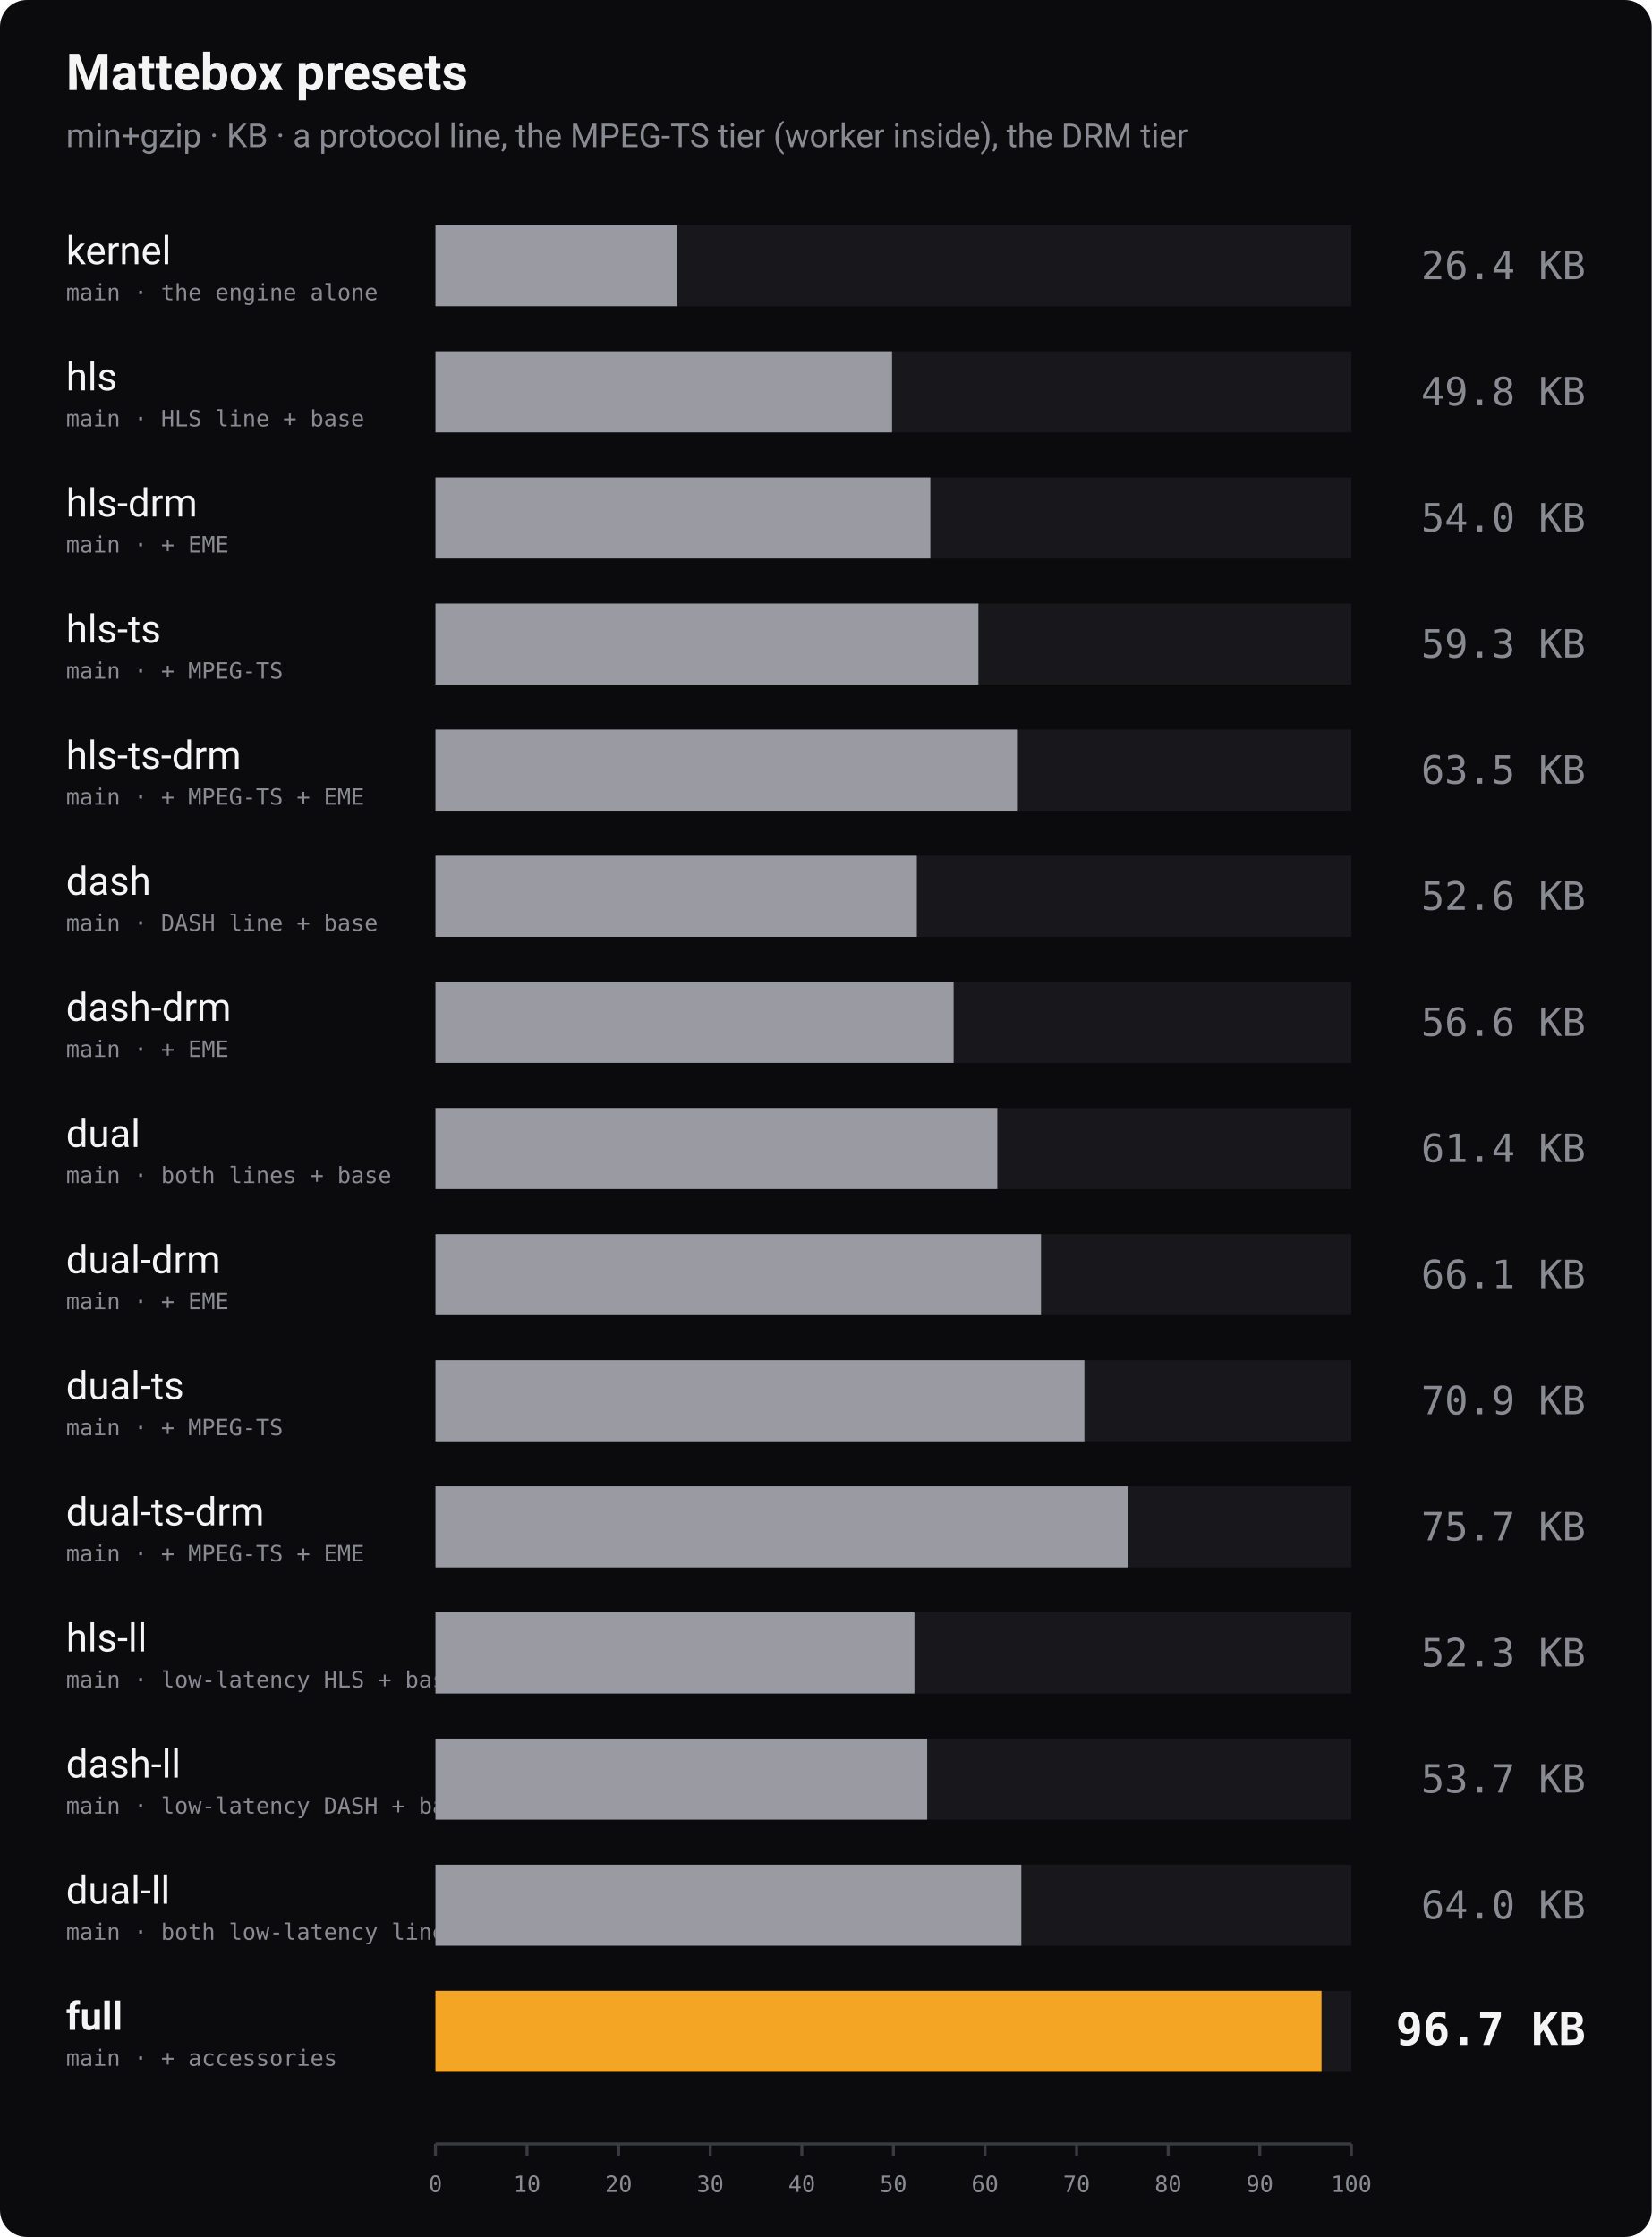
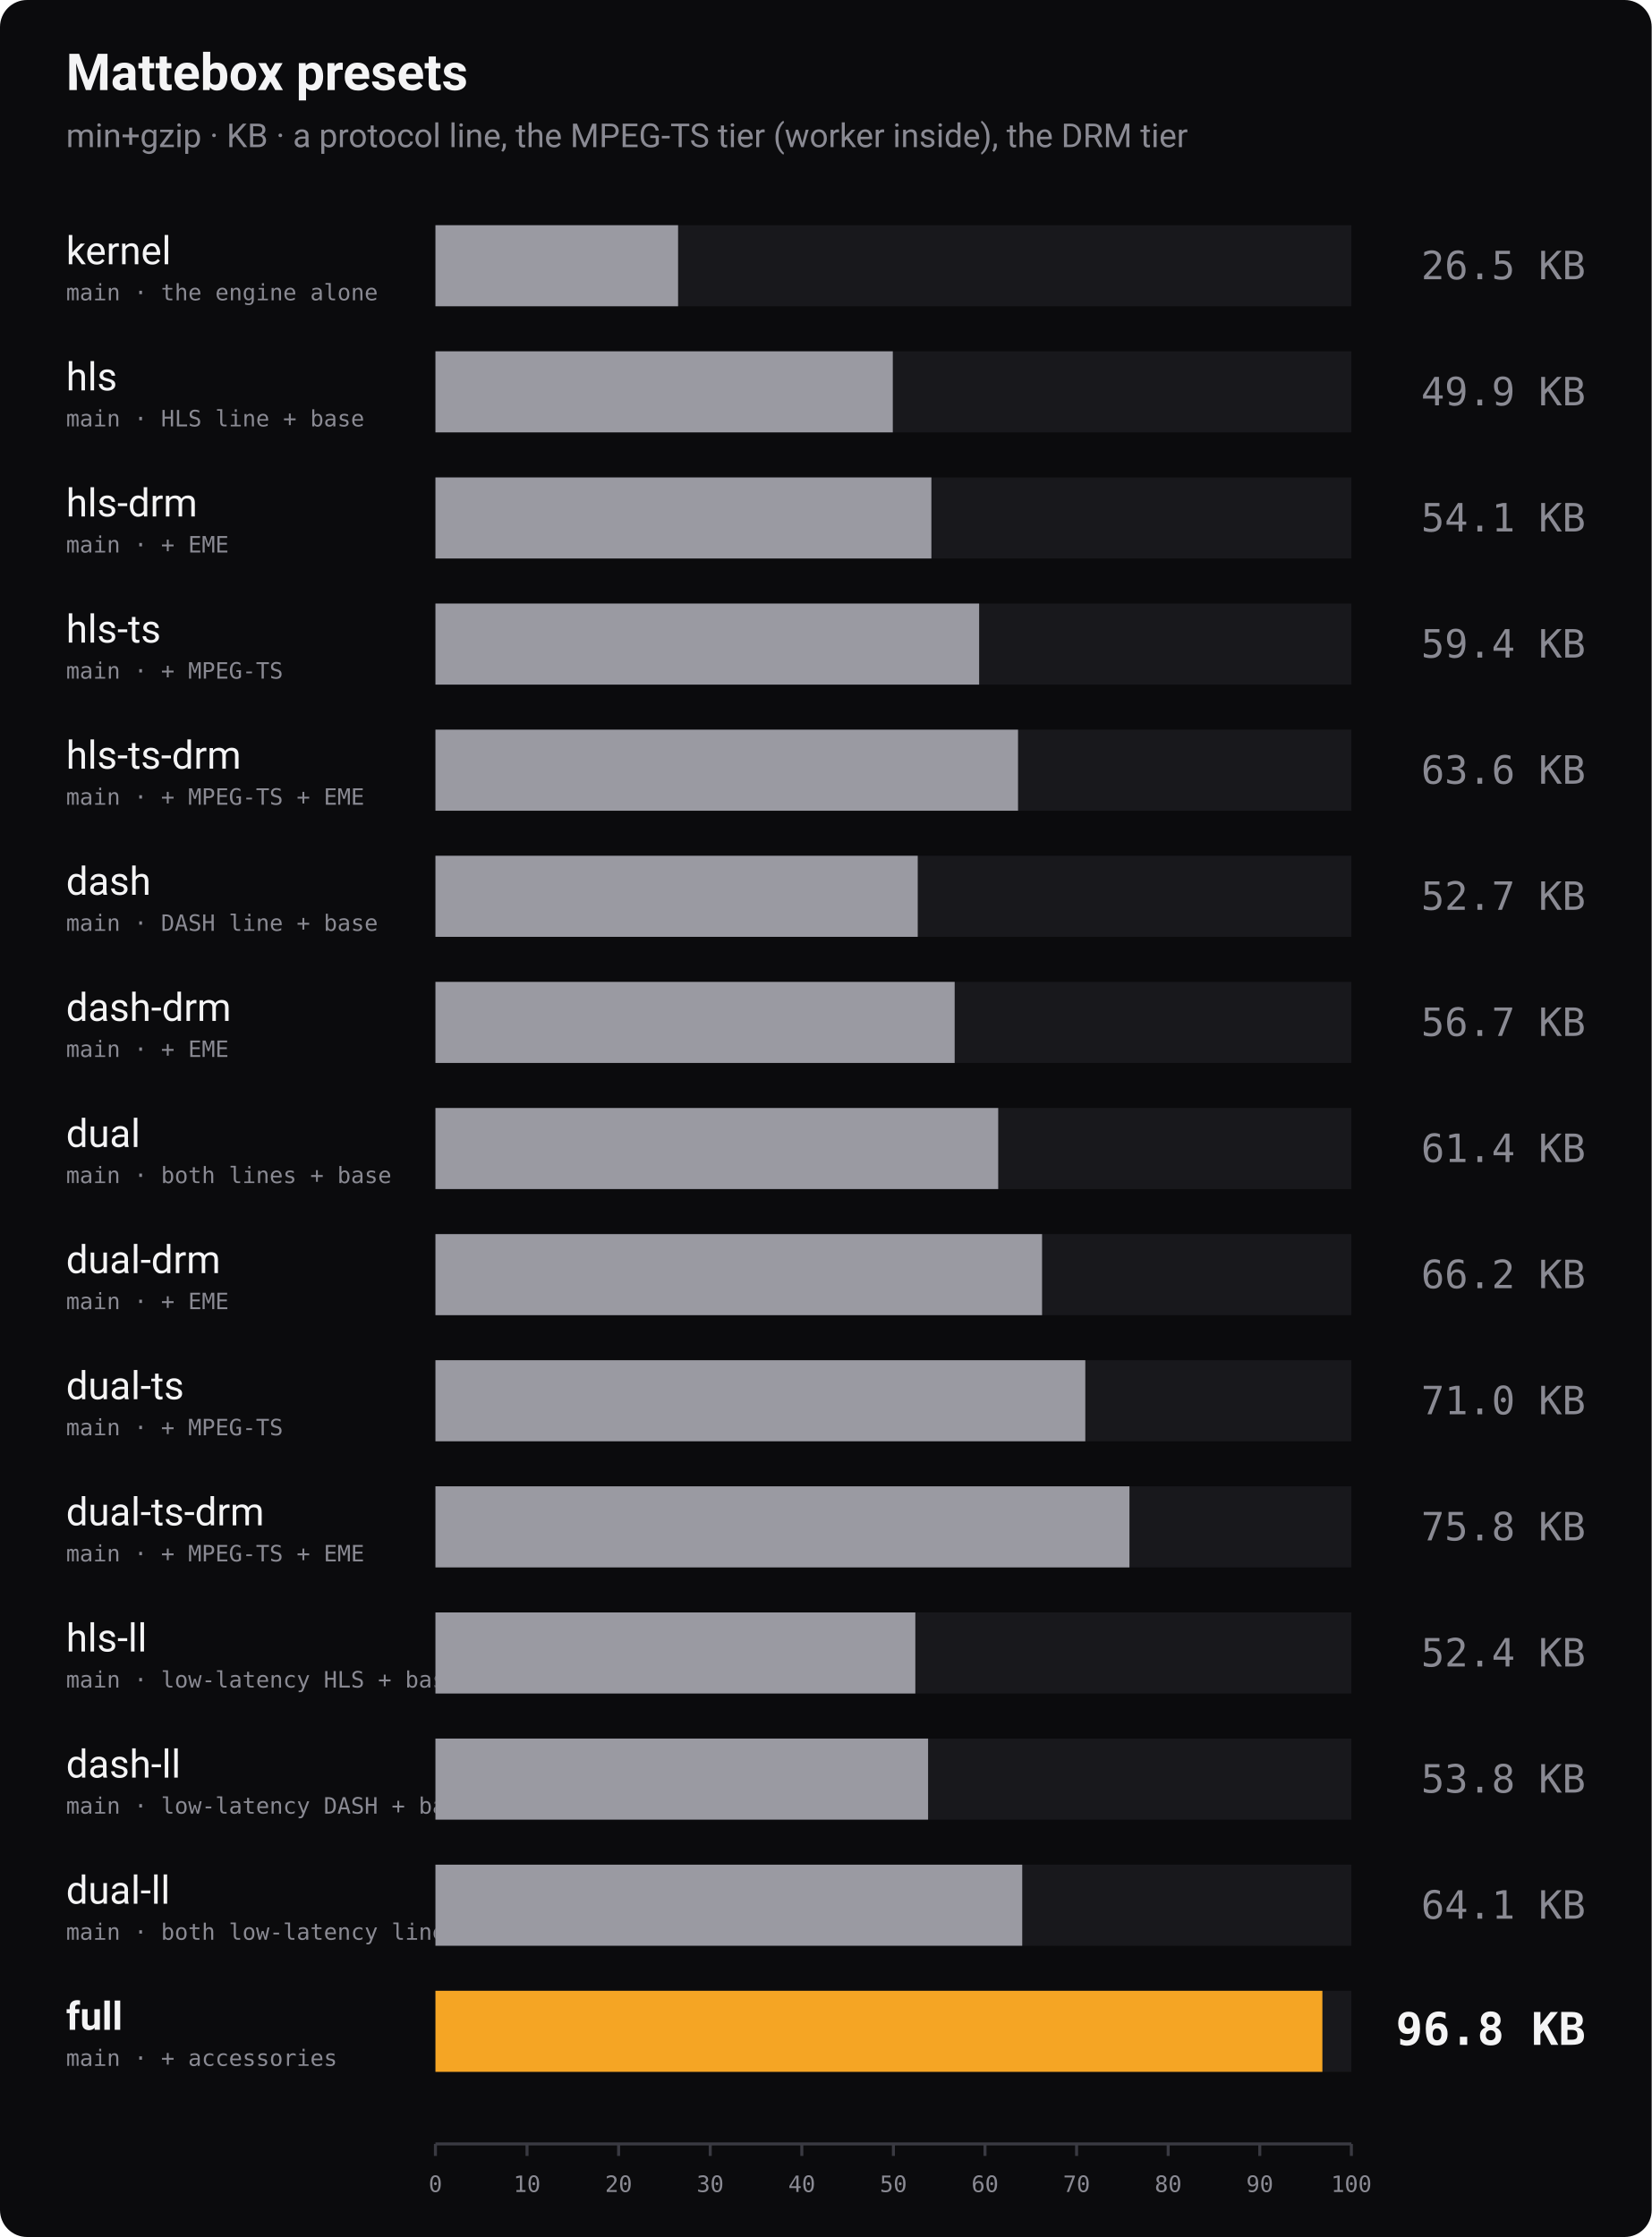
<svg xmlns="http://www.w3.org/2000/svg" width="1100" height="1490" viewBox="0 0 1100 1490" role="img" aria-label="Bundle size of every Mattebox preset, min+gzip">
  <rect width="1100" height="1490" rx="18" fill="#0b0b0d" />
  <text x="44" y="60" font-family="-apple-system, 'Segoe UI', Roboto, Helvetica, Arial, sans-serif" font-size="34" font-weight="700" fill="#f4f4f5">Mattebox presets</text>
  <text x="44" y="98" font-family="-apple-system, 'Segoe UI', Roboto, Helvetica, Arial, sans-serif" font-size="22" fill="#8a8a93">min+gzip · KB · a protocol line, the MPEG-TS tier (worker inside), the DRM tier</text>
  <text x="44" y="176" font-family="-apple-system, 'Segoe UI', Roboto, Helvetica, Arial, sans-serif" font-size="26" font-weight="400" fill="#f4f4f5">kernel</text>
  <text x="44" y="200" font-family="ui-monospace, 'SF Mono', Menlo, Consolas, monospace" font-size="15" fill="#8a8a93">main · the engine alone</text>
  <rect x="290" y="150" width="610" height="54" fill="#18181c" />
-   <rect x="290" y="150" width="161.0" height="54" fill="#9a9aa2" />
-   <text x="1056" y="186" text-anchor="end" font-family="ui-monospace, 'SF Mono', Menlo, Consolas, monospace" font-size="26" font-weight="400" fill="#8a8a93">26.4 KB</text>
+   <rect x="290" y="150" width="161.6" height="54" fill="#9a9aa2" />
+   <text x="1056" y="186" text-anchor="end" font-family="ui-monospace, 'SF Mono', Menlo, Consolas, monospace" font-size="26" font-weight="400" fill="#8a8a93">26.5 KB</text>
  <text x="44" y="260" font-family="-apple-system, 'Segoe UI', Roboto, Helvetica, Arial, sans-serif" font-size="26" font-weight="400" fill="#f4f4f5">hls</text>
  <text x="44" y="284" font-family="ui-monospace, 'SF Mono', Menlo, Consolas, monospace" font-size="15" fill="#8a8a93">main · HLS line + base</text>
  <rect x="290" y="234" width="610" height="54" fill="#18181c" />
-   <rect x="290" y="234" width="304.1" height="54" fill="#9a9aa2" />
-   <text x="1056" y="270" text-anchor="end" font-family="ui-monospace, 'SF Mono', Menlo, Consolas, monospace" font-size="26" font-weight="400" fill="#8a8a93">49.8 KB</text>
+   <rect x="290" y="234" width="304.6" height="54" fill="#9a9aa2" />
+   <text x="1056" y="270" text-anchor="end" font-family="ui-monospace, 'SF Mono', Menlo, Consolas, monospace" font-size="26" font-weight="400" fill="#8a8a93">49.9 KB</text>
  <text x="44" y="344" font-family="-apple-system, 'Segoe UI', Roboto, Helvetica, Arial, sans-serif" font-size="26" font-weight="400" fill="#f4f4f5">hls-drm</text>
  <text x="44" y="368" font-family="ui-monospace, 'SF Mono', Menlo, Consolas, monospace" font-size="15" fill="#8a8a93">main · + EME</text>
  <rect x="290" y="318" width="610" height="54" fill="#18181c" />
-   <rect x="290" y="318" width="329.6" height="54" fill="#9a9aa2" />
-   <text x="1056" y="354" text-anchor="end" font-family="ui-monospace, 'SF Mono', Menlo, Consolas, monospace" font-size="26" font-weight="400" fill="#8a8a93">54.0 KB</text>
+   <rect x="290" y="318" width="330.3" height="54" fill="#9a9aa2" />
+   <text x="1056" y="354" text-anchor="end" font-family="ui-monospace, 'SF Mono', Menlo, Consolas, monospace" font-size="26" font-weight="400" fill="#8a8a93">54.1 KB</text>
  <text x="44" y="428" font-family="-apple-system, 'Segoe UI', Roboto, Helvetica, Arial, sans-serif" font-size="26" font-weight="400" fill="#f4f4f5">hls-ts</text>
  <text x="44" y="452" font-family="ui-monospace, 'SF Mono', Menlo, Consolas, monospace" font-size="15" fill="#8a8a93">main · + MPEG-TS</text>
  <rect x="290" y="402" width="610" height="54" fill="#18181c" />
-   <rect x="290" y="402" width="361.6" height="54" fill="#9a9aa2" />
-   <text x="1056" y="438" text-anchor="end" font-family="ui-monospace, 'SF Mono', Menlo, Consolas, monospace" font-size="26" font-weight="400" fill="#8a8a93">59.3 KB</text>
+   <rect x="290" y="402" width="362.1" height="54" fill="#9a9aa2" />
+   <text x="1056" y="438" text-anchor="end" font-family="ui-monospace, 'SF Mono', Menlo, Consolas, monospace" font-size="26" font-weight="400" fill="#8a8a93">59.4 KB</text>
  <text x="44" y="512" font-family="-apple-system, 'Segoe UI', Roboto, Helvetica, Arial, sans-serif" font-size="26" font-weight="400" fill="#f4f4f5">hls-ts-drm</text>
  <text x="44" y="536" font-family="ui-monospace, 'SF Mono', Menlo, Consolas, monospace" font-size="15" fill="#8a8a93">main · + MPEG-TS + EME</text>
  <rect x="290" y="486" width="610" height="54" fill="#18181c" />
-   <rect x="290" y="486" width="387.3" height="54" fill="#9a9aa2" />
-   <text x="1056" y="522" text-anchor="end" font-family="ui-monospace, 'SF Mono', Menlo, Consolas, monospace" font-size="26" font-weight="400" fill="#8a8a93">63.5 KB</text>
+   <rect x="290" y="486" width="388.0" height="54" fill="#9a9aa2" />
+   <text x="1056" y="522" text-anchor="end" font-family="ui-monospace, 'SF Mono', Menlo, Consolas, monospace" font-size="26" font-weight="400" fill="#8a8a93">63.6 KB</text>
  <text x="44" y="596" font-family="-apple-system, 'Segoe UI', Roboto, Helvetica, Arial, sans-serif" font-size="26" font-weight="400" fill="#f4f4f5">dash</text>
  <text x="44" y="620" font-family="ui-monospace, 'SF Mono', Menlo, Consolas, monospace" font-size="15" fill="#8a8a93">main · DASH line + base</text>
  <rect x="290" y="570" width="610" height="54" fill="#18181c" />
-   <rect x="290" y="570" width="320.6" height="54" fill="#9a9aa2" />
-   <text x="1056" y="606" text-anchor="end" font-family="ui-monospace, 'SF Mono', Menlo, Consolas, monospace" font-size="26" font-weight="400" fill="#8a8a93">52.6 KB</text>
+   <rect x="290" y="570" width="321.2" height="54" fill="#9a9aa2" />
+   <text x="1056" y="606" text-anchor="end" font-family="ui-monospace, 'SF Mono', Menlo, Consolas, monospace" font-size="26" font-weight="400" fill="#8a8a93">52.7 KB</text>
  <text x="44" y="680" font-family="-apple-system, 'Segoe UI', Roboto, Helvetica, Arial, sans-serif" font-size="26" font-weight="400" fill="#f4f4f5">dash-drm</text>
  <text x="44" y="704" font-family="ui-monospace, 'SF Mono', Menlo, Consolas, monospace" font-size="15" fill="#8a8a93">main · + EME</text>
  <rect x="290" y="654" width="610" height="54" fill="#18181c" />
-   <rect x="290" y="654" width="345.1" height="54" fill="#9a9aa2" />
-   <text x="1056" y="690" text-anchor="end" font-family="ui-monospace, 'SF Mono', Menlo, Consolas, monospace" font-size="26" font-weight="400" fill="#8a8a93">56.6 KB</text>
+   <rect x="290" y="654" width="345.8" height="54" fill="#9a9aa2" />
+   <text x="1056" y="690" text-anchor="end" font-family="ui-monospace, 'SF Mono', Menlo, Consolas, monospace" font-size="26" font-weight="400" fill="#8a8a93">56.7 KB</text>
  <text x="44" y="764" font-family="-apple-system, 'Segoe UI', Roboto, Helvetica, Arial, sans-serif" font-size="26" font-weight="400" fill="#f4f4f5">dual</text>
  <text x="44" y="788" font-family="ui-monospace, 'SF Mono', Menlo, Consolas, monospace" font-size="15" fill="#8a8a93">main · both lines + base</text>
  <rect x="290" y="738" width="610" height="54" fill="#18181c" />
-   <rect x="290" y="738" width="374.2" height="54" fill="#9a9aa2" />
+   <rect x="290" y="738" width="374.8" height="54" fill="#9a9aa2" />
  <text x="1056" y="774" text-anchor="end" font-family="ui-monospace, 'SF Mono', Menlo, Consolas, monospace" font-size="26" font-weight="400" fill="#8a8a93">61.4 KB</text>
  <text x="44" y="848" font-family="-apple-system, 'Segoe UI', Roboto, Helvetica, Arial, sans-serif" font-size="26" font-weight="400" fill="#f4f4f5">dual-drm</text>
  <text x="44" y="872" font-family="ui-monospace, 'SF Mono', Menlo, Consolas, monospace" font-size="15" fill="#8a8a93">main · + EME</text>
  <rect x="290" y="822" width="610" height="54" fill="#18181c" />
-   <rect x="290" y="822" width="403.3" height="54" fill="#9a9aa2" />
-   <text x="1056" y="858" text-anchor="end" font-family="ui-monospace, 'SF Mono', Menlo, Consolas, monospace" font-size="26" font-weight="400" fill="#8a8a93">66.1 KB</text>
+   <rect x="290" y="822" width="404.0" height="54" fill="#9a9aa2" />
+   <text x="1056" y="858" text-anchor="end" font-family="ui-monospace, 'SF Mono', Menlo, Consolas, monospace" font-size="26" font-weight="400" fill="#8a8a93">66.2 KB</text>
  <text x="44" y="932" font-family="-apple-system, 'Segoe UI', Roboto, Helvetica, Arial, sans-serif" font-size="26" font-weight="400" fill="#f4f4f5">dual-ts</text>
  <text x="44" y="956" font-family="ui-monospace, 'SF Mono', Menlo, Consolas, monospace" font-size="15" fill="#8a8a93">main · + MPEG-TS</text>
  <rect x="290" y="906" width="610" height="54" fill="#18181c" />
-   <rect x="290" y="906" width="432.2" height="54" fill="#9a9aa2" />
-   <text x="1056" y="942" text-anchor="end" font-family="ui-monospace, 'SF Mono', Menlo, Consolas, monospace" font-size="26" font-weight="400" fill="#8a8a93">70.9 KB</text>
+   <rect x="290" y="906" width="432.8" height="54" fill="#9a9aa2" />
+   <text x="1056" y="942" text-anchor="end" font-family="ui-monospace, 'SF Mono', Menlo, Consolas, monospace" font-size="26" font-weight="400" fill="#8a8a93">71.0 KB</text>
  <text x="44" y="1016" font-family="-apple-system, 'Segoe UI', Roboto, Helvetica, Arial, sans-serif" font-size="26" font-weight="400" fill="#f4f4f5">dual-ts-drm</text>
  <text x="44" y="1040" font-family="ui-monospace, 'SF Mono', Menlo, Consolas, monospace" font-size="15" fill="#8a8a93">main · + MPEG-TS + EME</text>
  <rect x="290" y="990" width="610" height="54" fill="#18181c" />
-   <rect x="290" y="990" width="461.5" height="54" fill="#9a9aa2" />
-   <text x="1056" y="1026" text-anchor="end" font-family="ui-monospace, 'SF Mono', Menlo, Consolas, monospace" font-size="26" font-weight="400" fill="#8a8a93">75.7 KB</text>
+   <rect x="290" y="990" width="462.2" height="54" fill="#9a9aa2" />
+   <text x="1056" y="1026" text-anchor="end" font-family="ui-monospace, 'SF Mono', Menlo, Consolas, monospace" font-size="26" font-weight="400" fill="#8a8a93">75.8 KB</text>
  <text x="44" y="1100" font-family="-apple-system, 'Segoe UI', Roboto, Helvetica, Arial, sans-serif" font-size="26" font-weight="400" fill="#f4f4f5">hls-ll</text>
  <text x="44" y="1124" font-family="ui-monospace, 'SF Mono', Menlo, Consolas, monospace" font-size="15" fill="#8a8a93">main · low-latency HLS + base</text>
  <rect x="290" y="1074" width="610" height="54" fill="#18181c" />
-   <rect x="290" y="1074" width="319.0" height="54" fill="#9a9aa2" />
-   <text x="1056" y="1110" text-anchor="end" font-family="ui-monospace, 'SF Mono', Menlo, Consolas, monospace" font-size="26" font-weight="400" fill="#8a8a93">52.3 KB</text>
+   <rect x="290" y="1074" width="319.6" height="54" fill="#9a9aa2" />
+   <text x="1056" y="1110" text-anchor="end" font-family="ui-monospace, 'SF Mono', Menlo, Consolas, monospace" font-size="26" font-weight="400" fill="#8a8a93">52.4 KB</text>
  <text x="44" y="1184" font-family="-apple-system, 'Segoe UI', Roboto, Helvetica, Arial, sans-serif" font-size="26" font-weight="400" fill="#f4f4f5">dash-ll</text>
  <text x="44" y="1208" font-family="ui-monospace, 'SF Mono', Menlo, Consolas, monospace" font-size="15" fill="#8a8a93">main · low-latency DASH + base</text>
  <rect x="290" y="1158" width="610" height="54" fill="#18181c" />
-   <rect x="290" y="1158" width="327.5" height="54" fill="#9a9aa2" />
-   <text x="1056" y="1194" text-anchor="end" font-family="ui-monospace, 'SF Mono', Menlo, Consolas, monospace" font-size="26" font-weight="400" fill="#8a8a93">53.7 KB</text>
+   <rect x="290" y="1158" width="328.1" height="54" fill="#9a9aa2" />
+   <text x="1056" y="1194" text-anchor="end" font-family="ui-monospace, 'SF Mono', Menlo, Consolas, monospace" font-size="26" font-weight="400" fill="#8a8a93">53.8 KB</text>
  <text x="44" y="1268" font-family="-apple-system, 'Segoe UI', Roboto, Helvetica, Arial, sans-serif" font-size="26" font-weight="400" fill="#f4f4f5">dual-ll</text>
  <text x="44" y="1292" font-family="ui-monospace, 'SF Mono', Menlo, Consolas, monospace" font-size="15" fill="#8a8a93">main · both low-latency lines + base</text>
  <rect x="290" y="1242" width="610" height="54" fill="#18181c" />
-   <rect x="290" y="1242" width="390.2" height="54" fill="#9a9aa2" />
-   <text x="1056" y="1278" text-anchor="end" font-family="ui-monospace, 'SF Mono', Menlo, Consolas, monospace" font-size="26" font-weight="400" fill="#8a8a93">64.0 KB</text>
+   <rect x="290" y="1242" width="390.8" height="54" fill="#9a9aa2" />
+   <text x="1056" y="1278" text-anchor="end" font-family="ui-monospace, 'SF Mono', Menlo, Consolas, monospace" font-size="26" font-weight="400" fill="#8a8a93">64.1 KB</text>
  <text x="44" y="1352" font-family="-apple-system, 'Segoe UI', Roboto, Helvetica, Arial, sans-serif" font-size="26" font-weight="700" fill="#f4f4f5">full</text>
  <text x="44" y="1376" font-family="ui-monospace, 'SF Mono', Menlo, Consolas, monospace" font-size="15" fill="#8a8a93">main · + accessories</text>
  <rect x="290" y="1326" width="610" height="54" fill="#18181c" />
-   <rect x="290" y="1326" width="590.1" height="54" fill="#f5a524" />
-   <text x="1056" y="1362" text-anchor="end" font-family="ui-monospace, 'SF Mono', Menlo, Consolas, monospace" font-size="30" font-weight="700" fill="#f4f4f5">96.7 KB</text>
+   <rect x="290" y="1326" width="590.7" height="54" fill="#f5a524" />
+   <text x="1056" y="1362" text-anchor="end" font-family="ui-monospace, 'SF Mono', Menlo, Consolas, monospace" font-size="30" font-weight="700" fill="#f4f4f5">96.8 KB</text>
  <line x1="290" y1="1428" x2="900" y2="1428" stroke="#3a3a42" stroke-width="2" />
  <line x1="290.0" y1="1428" x2="290.0" y2="1436" stroke="#3a3a42" stroke-width="2" />
  <text x="290.0" y="1460" text-anchor="middle" font-family="ui-monospace, 'SF Mono', Menlo, Consolas, monospace" font-size="15" fill="#8a8a93">0</text>
  <line x1="351.0" y1="1428" x2="351.0" y2="1436" stroke="#3a3a42" stroke-width="2" />
  <text x="351.0" y="1460" text-anchor="middle" font-family="ui-monospace, 'SF Mono', Menlo, Consolas, monospace" font-size="15" fill="#8a8a93">10</text>
  <line x1="412.0" y1="1428" x2="412.0" y2="1436" stroke="#3a3a42" stroke-width="2" />
  <text x="412.0" y="1460" text-anchor="middle" font-family="ui-monospace, 'SF Mono', Menlo, Consolas, monospace" font-size="15" fill="#8a8a93">20</text>
  <line x1="473.0" y1="1428" x2="473.0" y2="1436" stroke="#3a3a42" stroke-width="2" />
  <text x="473.0" y="1460" text-anchor="middle" font-family="ui-monospace, 'SF Mono', Menlo, Consolas, monospace" font-size="15" fill="#8a8a93">30</text>
  <line x1="534.0" y1="1428" x2="534.0" y2="1436" stroke="#3a3a42" stroke-width="2" />
  <text x="534.0" y="1460" text-anchor="middle" font-family="ui-monospace, 'SF Mono', Menlo, Consolas, monospace" font-size="15" fill="#8a8a93">40</text>
  <line x1="595.0" y1="1428" x2="595.0" y2="1436" stroke="#3a3a42" stroke-width="2" />
  <text x="595.0" y="1460" text-anchor="middle" font-family="ui-monospace, 'SF Mono', Menlo, Consolas, monospace" font-size="15" fill="#8a8a93">50</text>
  <line x1="656.0" y1="1428" x2="656.0" y2="1436" stroke="#3a3a42" stroke-width="2" />
  <text x="656.0" y="1460" text-anchor="middle" font-family="ui-monospace, 'SF Mono', Menlo, Consolas, monospace" font-size="15" fill="#8a8a93">60</text>
  <line x1="717.0" y1="1428" x2="717.0" y2="1436" stroke="#3a3a42" stroke-width="2" />
  <text x="717.0" y="1460" text-anchor="middle" font-family="ui-monospace, 'SF Mono', Menlo, Consolas, monospace" font-size="15" fill="#8a8a93">70</text>
  <line x1="778.0" y1="1428" x2="778.0" y2="1436" stroke="#3a3a42" stroke-width="2" />
  <text x="778.0" y="1460" text-anchor="middle" font-family="ui-monospace, 'SF Mono', Menlo, Consolas, monospace" font-size="15" fill="#8a8a93">80</text>
  <line x1="839.0" y1="1428" x2="839.0" y2="1436" stroke="#3a3a42" stroke-width="2" />
  <text x="839.0" y="1460" text-anchor="middle" font-family="ui-monospace, 'SF Mono', Menlo, Consolas, monospace" font-size="15" fill="#8a8a93">90</text>
  <line x1="900.0" y1="1428" x2="900.0" y2="1436" stroke="#3a3a42" stroke-width="2" />
  <text x="900.0" y="1460" text-anchor="middle" font-family="ui-monospace, 'SF Mono', Menlo, Consolas, monospace" font-size="15" fill="#8a8a93">100</text>
</svg>
